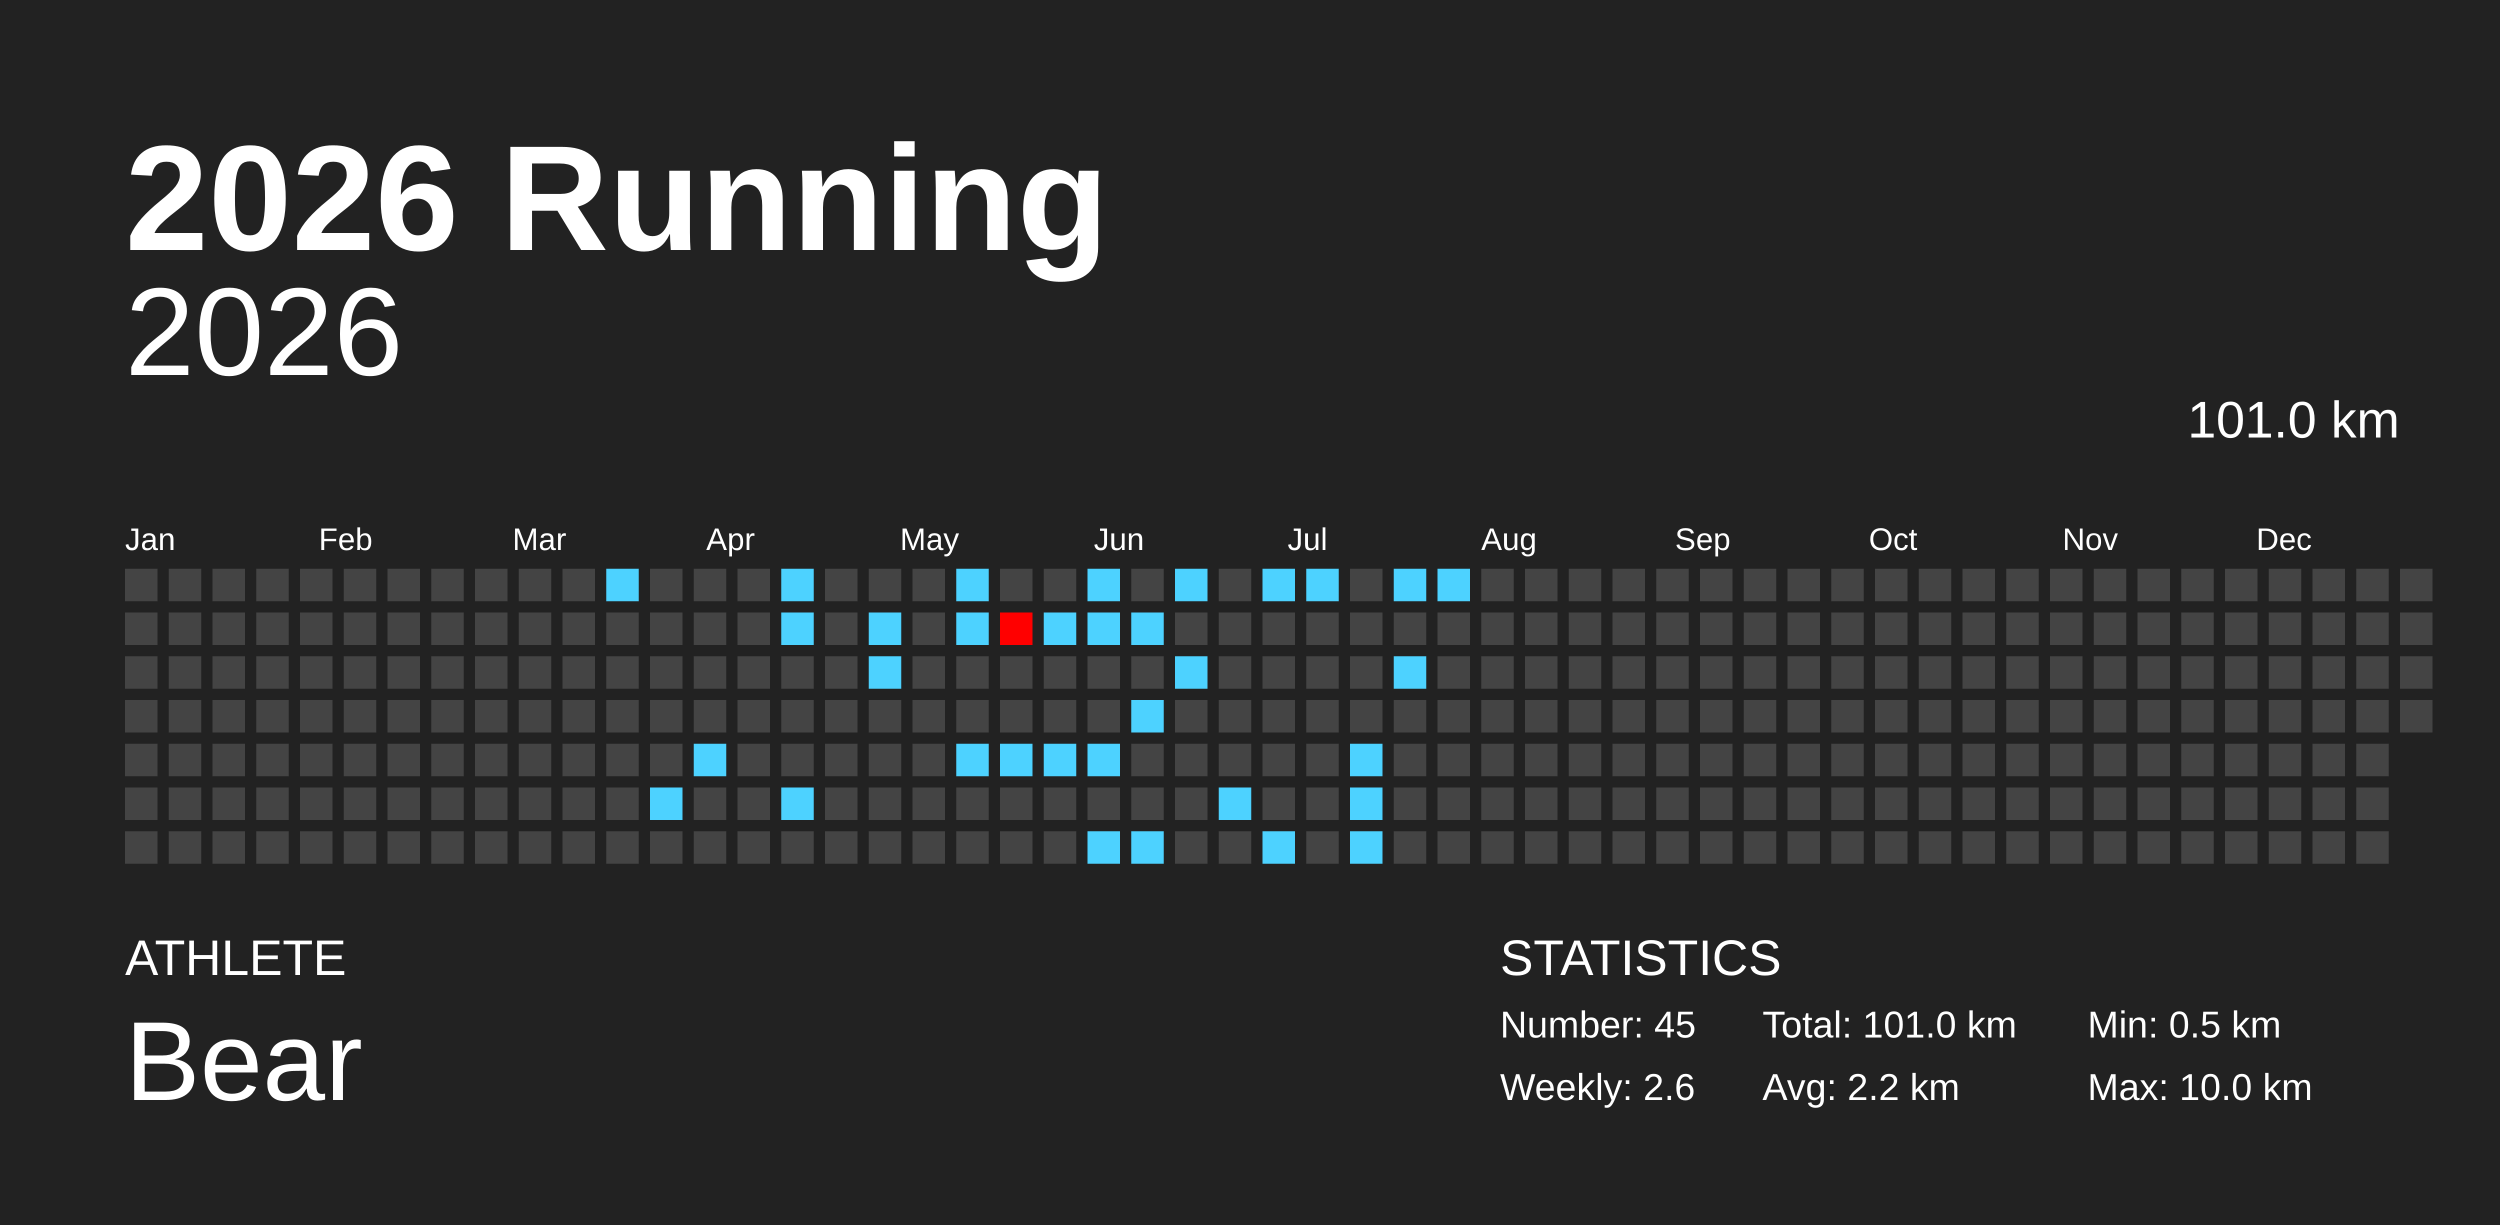
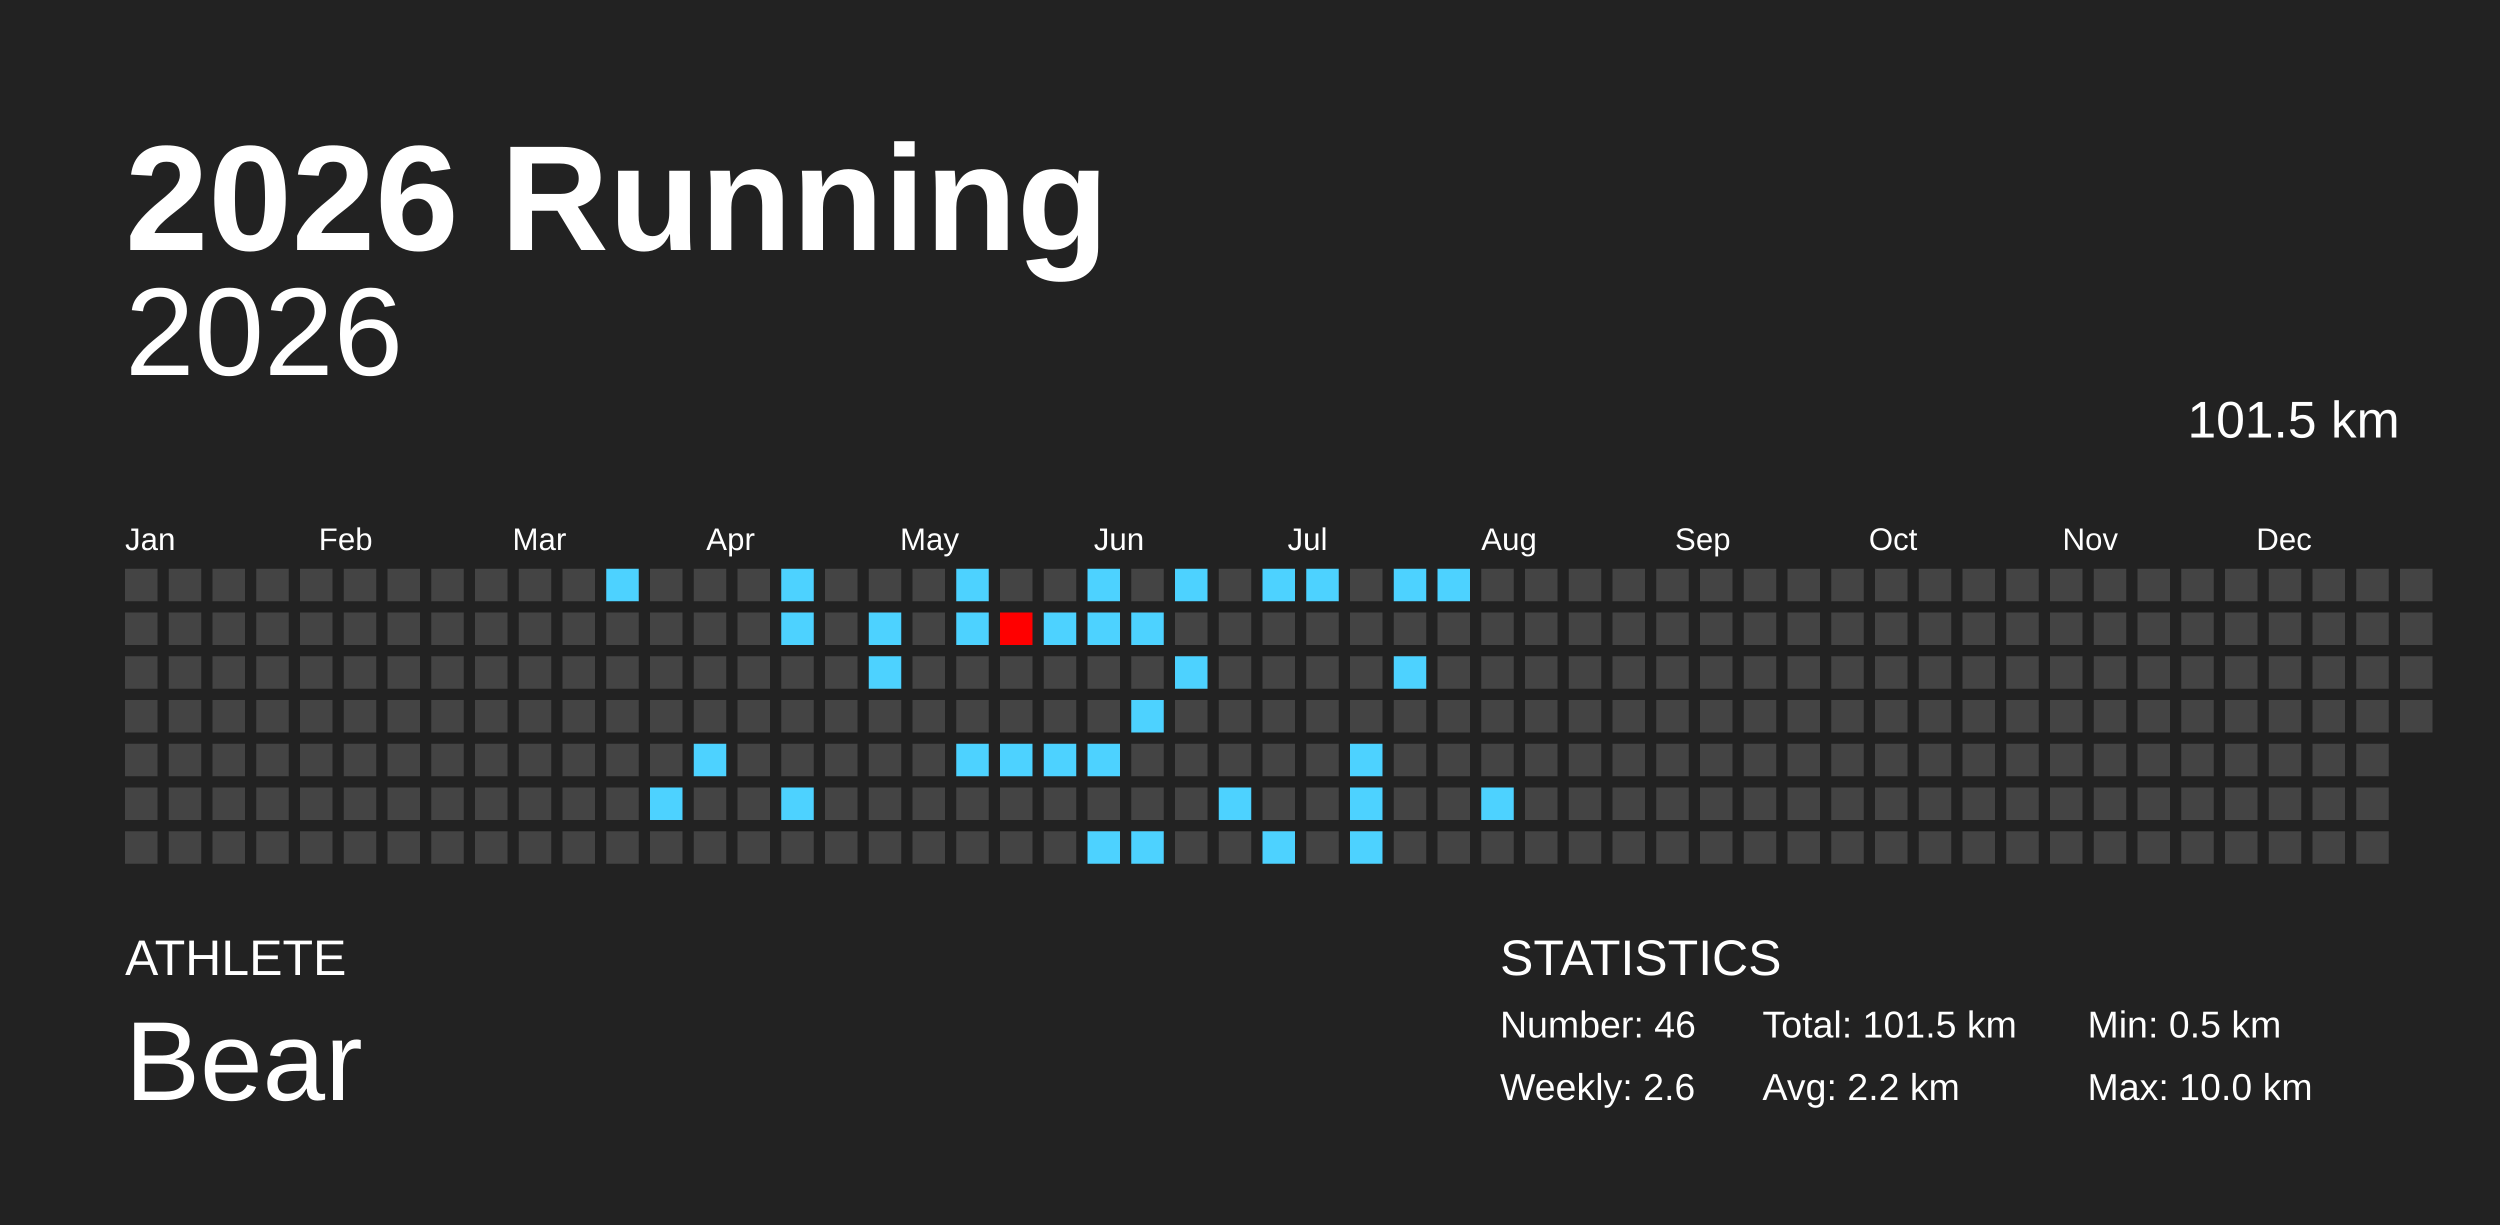
<svg xmlns="http://www.w3.org/2000/svg" baseProfile="full" height="98mm" version="1.1" viewBox="0,0,200,98" width="200mm">
  <defs />
  <rect fill="#222222" height="98" width="200" x="0" y="0" />
  <text fill="#FFFFFF" style="font-size:12px; font-family:Arial; font-weight:bold;" x="10" y="20">2026 Running</text>
  <text fill="#FFFFFF" style="font-size:4px; font-family:Arial" x="10" y="78">ATHLETE</text>
  <text fill="#FFFFFF" style="font-size:9px; font-family:Arial" x="10" y="88">Bear</text>
  <text fill="#FFFFFF" style="font-size:4px; font-family:Arial" x="120" y="78">STATISTICS</text>
-   <text fill="#FFFFFF" style="font-size:3px; font-family:Arial" x="120" y="83">Number: 45</text>
+   <text fill="#FFFFFF" style="font-size:3px; font-family:Arial" x="120" y="83">Number: 46</text>
  <text fill="#FFFFFF" style="font-size:3px; font-family:Arial" x="120" y="88">Weekly: 2.6</text>
-   <text fill="#FFFFFF" style="font-size:3px; font-family:Arial" x="141" y="83">Total: 101.0 km</text>
+   <text fill="#FFFFFF" style="font-size:3px; font-family:Arial" x="141" y="83">Total: 101.5 km</text>
  <text fill="#FFFFFF" style="font-size:3px; font-family:Arial" x="141" y="88">Avg: 2.2 km</text>
  <text fill="#FFFFFF" style="font-size:3px; font-family:Arial" x="167" y="83">Min: 0.5 km</text>
  <text fill="#FFFFFF" style="font-size:3px; font-family:Arial" x="167" y="88">Max: 10.0 km</text>
  <text alignment-baseline="hanging" fill="#FFFFFF" style="font-size:10.0px; font-family:Arial;" x="10" y="30">2026</text>
-   <text alignment-baseline="hanging" fill="#FFFFFF" style="font-size:4.125px; font-family:Arial;" x="175" y="35">101.0 km</text>
+   <text alignment-baseline="hanging" fill="#FFFFFF" style="font-size:4.125px; font-family:Arial;" x="175" y="35">101.5 km</text>
  <text fill="#FFFFFF" style="font-size:2.5px; font-family:Arial" x="10.0" y="44">Jan</text>
  <text fill="#FFFFFF" style="font-size:2.5px; font-family:Arial" x="25.5" y="44">Feb</text>
  <text fill="#FFFFFF" style="font-size:2.5px; font-family:Arial" x="41.0" y="44">Mar</text>
  <text fill="#FFFFFF" style="font-size:2.5px; font-family:Arial" x="56.5" y="44">Apr</text>
  <text fill="#FFFFFF" style="font-size:2.5px; font-family:Arial" x="72.0" y="44">May</text>
  <text fill="#FFFFFF" style="font-size:2.5px; font-family:Arial" x="87.5" y="44">Jun</text>
  <text fill="#FFFFFF" style="font-size:2.5px; font-family:Arial" x="103.0" y="44">Jul</text>
  <text fill="#FFFFFF" style="font-size:2.5px; font-family:Arial" x="118.5" y="44">Aug</text>
  <text fill="#FFFFFF" style="font-size:2.5px; font-family:Arial" x="134.0" y="44">Sep</text>
  <text fill="#FFFFFF" style="font-size:2.5px; font-family:Arial" x="149.5" y="44">Oct</text>
  <text fill="#FFFFFF" style="font-size:2.5px; font-family:Arial" x="165.0" y="44">Nov</text>
  <text fill="#FFFFFF" style="font-size:2.5px; font-family:Arial" x="180.5" y="44">Dec</text>
  <rect fill="#444444" height="2.6" width="2.6" x="10.0" y="45.5" />
  <rect fill="#444444" height="2.6" width="2.6" x="10.0" y="49.0" />
  <rect fill="#444444" height="2.6" width="2.6" x="10.0" y="52.5" />
  <rect fill="#444444" height="2.6" width="2.6" x="10.0" y="56.0" />
  <rect fill="#444444" height="2.6" width="2.6" x="10.0" y="59.5" />
  <rect fill="#444444" height="2.6" width="2.6" x="10.0" y="63.0" />
  <rect fill="#444444" height="2.6" width="2.6" x="10.0" y="66.5" />
  <rect fill="#444444" height="2.6" width="2.6" x="13.5" y="45.5" />
  <rect fill="#444444" height="2.6" width="2.6" x="13.5" y="49.0" />
  <rect fill="#444444" height="2.6" width="2.6" x="13.5" y="52.5" />
  <rect fill="#444444" height="2.6" width="2.6" x="13.5" y="56.0" />
  <rect fill="#444444" height="2.6" width="2.6" x="13.5" y="59.5" />
  <rect fill="#444444" height="2.6" width="2.6" x="13.5" y="63.0" />
  <rect fill="#444444" height="2.6" width="2.6" x="13.5" y="66.5" />
  <rect fill="#444444" height="2.6" width="2.6" x="17.0" y="45.5" />
  <rect fill="#444444" height="2.6" width="2.6" x="17.0" y="49.0" />
  <rect fill="#444444" height="2.6" width="2.6" x="17.0" y="52.5" />
  <rect fill="#444444" height="2.6" width="2.6" x="17.0" y="56.0" />
  <rect fill="#444444" height="2.6" width="2.6" x="17.0" y="59.5" />
  <rect fill="#444444" height="2.6" width="2.6" x="17.0" y="63.0" />
  <rect fill="#444444" height="2.6" width="2.6" x="17.0" y="66.5" />
  <rect fill="#444444" height="2.6" width="2.6" x="20.5" y="45.5" />
  <rect fill="#444444" height="2.6" width="2.6" x="20.5" y="49.0" />
  <rect fill="#444444" height="2.6" width="2.6" x="20.5" y="52.5" />
  <rect fill="#444444" height="2.6" width="2.6" x="20.5" y="56.0" />
  <rect fill="#444444" height="2.6" width="2.6" x="20.5" y="59.5" />
  <rect fill="#444444" height="2.6" width="2.6" x="20.5" y="63.0" />
  <rect fill="#444444" height="2.6" width="2.6" x="20.5" y="66.5" />
  <rect fill="#444444" height="2.6" width="2.6" x="24.0" y="45.5" />
  <rect fill="#444444" height="2.6" width="2.6" x="24.0" y="49.0" />
  <rect fill="#444444" height="2.6" width="2.6" x="24.0" y="52.5" />
  <rect fill="#444444" height="2.6" width="2.6" x="24.0" y="56.0" />
  <rect fill="#444444" height="2.6" width="2.6" x="24.0" y="59.5" />
  <rect fill="#444444" height="2.6" width="2.6" x="24.0" y="63.0" />
  <rect fill="#444444" height="2.6" width="2.6" x="24.0" y="66.5" />
  <rect fill="#444444" height="2.6" width="2.6" x="27.5" y="45.5" />
  <rect fill="#444444" height="2.6" width="2.6" x="27.5" y="49.0" />
  <rect fill="#444444" height="2.6" width="2.6" x="27.5" y="52.5" />
  <rect fill="#444444" height="2.6" width="2.6" x="27.5" y="56.0" />
  <rect fill="#444444" height="2.6" width="2.6" x="27.5" y="59.5" />
  <rect fill="#444444" height="2.6" width="2.6" x="27.5" y="63.0" />
  <rect fill="#444444" height="2.6" width="2.6" x="27.5" y="66.5" />
  <rect fill="#444444" height="2.6" width="2.6" x="31.0" y="45.5" />
  <rect fill="#444444" height="2.6" width="2.6" x="31.0" y="49.0" />
  <rect fill="#444444" height="2.6" width="2.6" x="31.0" y="52.5" />
  <rect fill="#444444" height="2.6" width="2.6" x="31.0" y="56.0" />
  <rect fill="#444444" height="2.6" width="2.6" x="31.0" y="59.5" />
  <rect fill="#444444" height="2.6" width="2.6" x="31.0" y="63.0" />
  <rect fill="#444444" height="2.6" width="2.6" x="31.0" y="66.5" />
  <rect fill="#444444" height="2.6" width="2.6" x="34.5" y="45.5" />
  <rect fill="#444444" height="2.6" width="2.6" x="34.5" y="49.0" />
  <rect fill="#444444" height="2.6" width="2.6" x="34.5" y="52.5" />
  <rect fill="#444444" height="2.6" width="2.6" x="34.5" y="56.0" />
  <rect fill="#444444" height="2.6" width="2.6" x="34.5" y="59.5" />
  <rect fill="#444444" height="2.6" width="2.6" x="34.5" y="63.0" />
  <rect fill="#444444" height="2.6" width="2.6" x="34.5" y="66.5" />
  <rect fill="#444444" height="2.6" width="2.6" x="38.0" y="45.5" />
  <rect fill="#444444" height="2.6" width="2.6" x="38.0" y="49.0" />
  <rect fill="#444444" height="2.6" width="2.6" x="38.0" y="52.5" />
  <rect fill="#444444" height="2.6" width="2.6" x="38.0" y="56.0" />
  <rect fill="#444444" height="2.6" width="2.6" x="38.0" y="59.5" />
  <rect fill="#444444" height="2.6" width="2.6" x="38.0" y="63.0" />
  <rect fill="#444444" height="2.6" width="2.6" x="38.0" y="66.5" />
  <rect fill="#444444" height="2.6" width="2.6" x="41.5" y="45.5" />
  <rect fill="#444444" height="2.6" width="2.6" x="41.5" y="49.0" />
  <rect fill="#444444" height="2.6" width="2.6" x="41.5" y="52.5" />
  <rect fill="#444444" height="2.6" width="2.6" x="41.5" y="56.0" />
  <rect fill="#444444" height="2.6" width="2.6" x="41.5" y="59.5" />
  <rect fill="#444444" height="2.6" width="2.6" x="41.5" y="63.0" />
  <rect fill="#444444" height="2.6" width="2.6" x="41.5" y="66.5" />
  <rect fill="#444444" height="2.6" width="2.6" x="45.0" y="45.5" />
  <rect fill="#444444" height="2.6" width="2.6" x="45.0" y="49.0" />
  <rect fill="#444444" height="2.6" width="2.6" x="45.0" y="52.5" />
  <rect fill="#444444" height="2.6" width="2.6" x="45.0" y="56.0" />
  <rect fill="#444444" height="2.6" width="2.6" x="45.0" y="59.5" />
  <rect fill="#444444" height="2.6" width="2.6" x="45.0" y="63.0" />
  <rect fill="#444444" height="2.6" width="2.6" x="45.0" y="66.5" />
  <rect fill="#4dd2ff" height="2.6" width="2.6" x="48.5" y="45.5" />
  <rect fill="#444444" height="2.6" width="2.6" x="48.5" y="49.0" />
  <rect fill="#444444" height="2.6" width="2.6" x="48.5" y="52.5" />
  <rect fill="#444444" height="2.6" width="2.6" x="48.5" y="56.0" />
  <rect fill="#444444" height="2.6" width="2.6" x="48.5" y="59.5" />
  <rect fill="#444444" height="2.6" width="2.6" x="48.5" y="63.0" />
  <rect fill="#444444" height="2.6" width="2.6" x="48.5" y="66.5" />
  <rect fill="#444444" height="2.6" width="2.6" x="52.0" y="45.5" />
  <rect fill="#444444" height="2.6" width="2.6" x="52.0" y="49.0" />
  <rect fill="#444444" height="2.6" width="2.6" x="52.0" y="52.5" />
  <rect fill="#444444" height="2.6" width="2.6" x="52.0" y="56.0" />
  <rect fill="#444444" height="2.6" width="2.6" x="52.0" y="59.5" />
  <rect fill="#4dd2ff" height="2.6" width="2.6" x="52.0" y="63.0" />
  <rect fill="#444444" height="2.6" width="2.6" x="52.0" y="66.5" />
  <rect fill="#444444" height="2.6" width="2.6" x="55.5" y="45.5" />
  <rect fill="#444444" height="2.6" width="2.6" x="55.5" y="49.0" />
  <rect fill="#444444" height="2.6" width="2.6" x="55.5" y="52.5" />
  <rect fill="#444444" height="2.6" width="2.6" x="55.5" y="56.0" />
  <rect fill="#4dd2ff" height="2.6" width="2.6" x="55.5" y="59.5" />
  <rect fill="#444444" height="2.6" width="2.6" x="55.5" y="63.0" />
  <rect fill="#444444" height="2.6" width="2.6" x="55.5" y="66.5" />
  <rect fill="#444444" height="2.6" width="2.6" x="59.0" y="45.5" />
  <rect fill="#444444" height="2.6" width="2.6" x="59.0" y="49.0" />
  <rect fill="#444444" height="2.6" width="2.6" x="59.0" y="52.5" />
  <rect fill="#444444" height="2.6" width="2.6" x="59.0" y="56.0" />
  <rect fill="#444444" height="2.6" width="2.6" x="59.0" y="59.5" />
  <rect fill="#444444" height="2.6" width="2.6" x="59.0" y="63.0" />
  <rect fill="#444444" height="2.6" width="2.6" x="59.0" y="66.5" />
  <rect fill="#4dd2ff" height="2.6" width="2.6" x="62.5" y="45.5" />
  <rect fill="#4dd2ff" height="2.6" width="2.6" x="62.5" y="49.0" />
  <rect fill="#444444" height="2.6" width="2.6" x="62.5" y="52.5" />
  <rect fill="#444444" height="2.6" width="2.6" x="62.5" y="56.0" />
  <rect fill="#444444" height="2.6" width="2.6" x="62.5" y="59.5" />
  <rect fill="#4dd2ff" height="2.6" width="2.6" x="62.5" y="63.0" />
  <rect fill="#444444" height="2.6" width="2.6" x="62.5" y="66.5" />
  <rect fill="#444444" height="2.6" width="2.6" x="66.0" y="45.5" />
  <rect fill="#444444" height="2.6" width="2.6" x="66.0" y="49.0" />
  <rect fill="#444444" height="2.6" width="2.6" x="66.0" y="52.5" />
  <rect fill="#444444" height="2.6" width="2.6" x="66.0" y="56.0" />
  <rect fill="#444444" height="2.6" width="2.6" x="66.0" y="59.5" />
  <rect fill="#444444" height="2.6" width="2.6" x="66.0" y="63.0" />
  <rect fill="#444444" height="2.6" width="2.6" x="66.0" y="66.5" />
  <rect fill="#444444" height="2.6" width="2.6" x="69.5" y="45.5" />
  <rect fill="#4dd2ff" height="2.6" width="2.6" x="69.5" y="49.0" />
  <rect fill="#4dd2ff" height="2.6" width="2.6" x="69.5" y="52.5" />
  <rect fill="#444444" height="2.6" width="2.6" x="69.5" y="56.0" />
  <rect fill="#444444" height="2.6" width="2.6" x="69.5" y="59.5" />
  <rect fill="#444444" height="2.6" width="2.6" x="69.5" y="63.0" />
  <rect fill="#444444" height="2.6" width="2.6" x="69.5" y="66.5" />
  <rect fill="#444444" height="2.6" width="2.6" x="73.0" y="45.5" />
  <rect fill="#444444" height="2.6" width="2.6" x="73.0" y="49.0" />
  <rect fill="#444444" height="2.6" width="2.6" x="73.0" y="52.5" />
  <rect fill="#444444" height="2.6" width="2.6" x="73.0" y="56.0" />
  <rect fill="#444444" height="2.6" width="2.6" x="73.0" y="59.5" />
  <rect fill="#444444" height="2.6" width="2.6" x="73.0" y="63.0" />
  <rect fill="#444444" height="2.6" width="2.6" x="73.0" y="66.5" />
  <rect fill="#4dd2ff" height="2.6" width="2.6" x="76.5" y="45.5" />
  <rect fill="#4dd2ff" height="2.6" width="2.6" x="76.5" y="49.0" />
  <rect fill="#444444" height="2.6" width="2.6" x="76.5" y="52.5" />
  <rect fill="#444444" height="2.6" width="2.6" x="76.5" y="56.0" />
  <rect fill="#4dd2ff" height="2.6" width="2.6" x="76.5" y="59.5" />
  <rect fill="#444444" height="2.6" width="2.6" x="76.5" y="63.0" />
  <rect fill="#444444" height="2.6" width="2.6" x="76.5" y="66.5" />
  <rect fill="#444444" height="2.6" width="2.6" x="80.0" y="45.5" />
  <rect fill="#ff0000" height="2.6" width="2.6" x="80.0" y="49.0" />
  <rect fill="#444444" height="2.6" width="2.6" x="80.0" y="52.5" />
  <rect fill="#444444" height="2.6" width="2.6" x="80.0" y="56.0" />
  <rect fill="#4dd2ff" height="2.6" width="2.6" x="80.0" y="59.5" />
  <rect fill="#444444" height="2.6" width="2.6" x="80.0" y="63.0" />
  <rect fill="#444444" height="2.6" width="2.6" x="80.0" y="66.5" />
  <rect fill="#444444" height="2.6" width="2.6" x="83.5" y="45.5" />
  <rect fill="#4dd2ff" height="2.6" width="2.6" x="83.5" y="49.0" />
  <rect fill="#444444" height="2.6" width="2.6" x="83.5" y="52.5" />
  <rect fill="#444444" height="2.6" width="2.6" x="83.5" y="56.0" />
  <rect fill="#4dd2ff" height="2.6" width="2.6" x="83.5" y="59.5" />
  <rect fill="#444444" height="2.6" width="2.6" x="83.5" y="63.0" />
  <rect fill="#444444" height="2.6" width="2.6" x="83.5" y="66.5" />
  <rect fill="#4dd2ff" height="2.6" width="2.6" x="87.0" y="45.5" />
  <rect fill="#4dd2ff" height="2.6" width="2.6" x="87.0" y="49.0" />
  <rect fill="#444444" height="2.6" width="2.6" x="87.0" y="52.5" />
  <rect fill="#444444" height="2.6" width="2.6" x="87.0" y="56.0" />
  <rect fill="#4dd2ff" height="2.6" width="2.6" x="87.0" y="59.5" />
  <rect fill="#444444" height="2.6" width="2.6" x="87.0" y="63.0" />
  <rect fill="#4dd2ff" height="2.6" width="2.6" x="87.0" y="66.5" />
  <rect fill="#444444" height="2.6" width="2.6" x="90.5" y="45.5" />
  <rect fill="#4dd2ff" height="2.6" width="2.6" x="90.5" y="49.0" />
  <rect fill="#444444" height="2.6" width="2.6" x="90.5" y="52.5" />
  <rect fill="#4dd2ff" height="2.6" width="2.6" x="90.5" y="56.0" />
  <rect fill="#444444" height="2.6" width="2.6" x="90.5" y="59.5" />
  <rect fill="#444444" height="2.6" width="2.6" x="90.5" y="63.0" />
  <rect fill="#4dd2ff" height="2.6" width="2.6" x="90.5" y="66.5" />
  <rect fill="#4dd2ff" height="2.6" width="2.6" x="94.0" y="45.5" />
  <rect fill="#444444" height="2.6" width="2.6" x="94.0" y="49.0" />
  <rect fill="#4dd2ff" height="2.6" width="2.6" x="94.0" y="52.5" />
  <rect fill="#444444" height="2.6" width="2.6" x="94.0" y="56.0" />
  <rect fill="#444444" height="2.6" width="2.6" x="94.0" y="59.5" />
  <rect fill="#444444" height="2.6" width="2.6" x="94.0" y="63.0" />
  <rect fill="#444444" height="2.6" width="2.6" x="94.0" y="66.5" />
  <rect fill="#444444" height="2.6" width="2.6" x="97.5" y="45.5" />
  <rect fill="#444444" height="2.6" width="2.6" x="97.5" y="49.0" />
  <rect fill="#444444" height="2.6" width="2.6" x="97.5" y="52.5" />
  <rect fill="#444444" height="2.6" width="2.6" x="97.5" y="56.0" />
  <rect fill="#444444" height="2.6" width="2.6" x="97.5" y="59.5" />
  <rect fill="#4dd2ff" height="2.6" width="2.6" x="97.5" y="63.0" />
  <rect fill="#444444" height="2.6" width="2.6" x="97.5" y="66.5" />
  <rect fill="#4dd2ff" height="2.6" width="2.6" x="101.0" y="45.5" />
  <rect fill="#444444" height="2.6" width="2.6" x="101.0" y="49.0" />
  <rect fill="#444444" height="2.6" width="2.6" x="101.0" y="52.5" />
  <rect fill="#444444" height="2.6" width="2.6" x="101.0" y="56.0" />
  <rect fill="#444444" height="2.6" width="2.6" x="101.0" y="59.5" />
  <rect fill="#444444" height="2.6" width="2.6" x="101.0" y="63.0" />
  <rect fill="#4dd2ff" height="2.6" width="2.6" x="101.0" y="66.5" />
  <rect fill="#4dd2ff" height="2.6" width="2.6" x="104.5" y="45.5" />
  <rect fill="#444444" height="2.6" width="2.6" x="104.5" y="49.0" />
  <rect fill="#444444" height="2.6" width="2.6" x="104.5" y="52.5" />
  <rect fill="#444444" height="2.6" width="2.6" x="104.5" y="56.0" />
  <rect fill="#444444" height="2.6" width="2.6" x="104.5" y="59.5" />
  <rect fill="#444444" height="2.6" width="2.6" x="104.5" y="63.0" />
  <rect fill="#444444" height="2.6" width="2.6" x="104.5" y="66.5" />
  <rect fill="#444444" height="2.6" width="2.6" x="108.0" y="45.5" />
  <rect fill="#444444" height="2.6" width="2.6" x="108.0" y="49.0" />
  <rect fill="#444444" height="2.6" width="2.6" x="108.0" y="52.5" />
  <rect fill="#444444" height="2.6" width="2.6" x="108.0" y="56.0" />
  <rect fill="#4dd2ff" height="2.6" width="2.6" x="108.0" y="59.5" />
  <rect fill="#4dd2ff" height="2.6" width="2.6" x="108.0" y="63.0" />
  <rect fill="#4dd2ff" height="2.6" width="2.6" x="108.0" y="66.5" />
  <rect fill="#4dd2ff" height="2.6" width="2.6" x="111.5" y="45.5" />
  <rect fill="#444444" height="2.6" width="2.6" x="111.5" y="49.0" />
  <rect fill="#4dd2ff" height="2.6" width="2.6" x="111.5" y="52.5" />
  <rect fill="#444444" height="2.6" width="2.6" x="111.5" y="56.0" />
  <rect fill="#444444" height="2.6" width="2.6" x="111.5" y="59.5" />
  <rect fill="#444444" height="2.6" width="2.6" x="111.5" y="63.0" />
  <rect fill="#444444" height="2.6" width="2.6" x="111.5" y="66.5" />
  <rect fill="#4dd2ff" height="2.6" width="2.6" x="115.0" y="45.5" />
  <rect fill="#444444" height="2.6" width="2.6" x="115.0" y="49.0" />
  <rect fill="#444444" height="2.6" width="2.6" x="115.0" y="52.5" />
  <rect fill="#444444" height="2.6" width="2.6" x="115.0" y="56.0" />
  <rect fill="#444444" height="2.6" width="2.6" x="115.0" y="59.5" />
  <rect fill="#444444" height="2.6" width="2.6" x="115.0" y="63.0" />
  <rect fill="#444444" height="2.6" width="2.6" x="115.0" y="66.5" />
  <rect fill="#444444" height="2.6" width="2.6" x="118.5" y="45.5" />
  <rect fill="#444444" height="2.6" width="2.6" x="118.5" y="49.0" />
  <rect fill="#444444" height="2.6" width="2.6" x="118.5" y="52.5" />
  <rect fill="#444444" height="2.6" width="2.6" x="118.5" y="56.0" />
  <rect fill="#444444" height="2.6" width="2.6" x="118.5" y="59.5" />
-   <rect fill="#444444" height="2.6" width="2.6" x="118.5" y="63.0" />
+   <rect fill="#4dd2ff" height="2.6" width="2.6" x="118.5" y="63.0" />
  <rect fill="#444444" height="2.6" width="2.6" x="118.5" y="66.5" />
  <rect fill="#444444" height="2.6" width="2.6" x="122.0" y="45.5" />
  <rect fill="#444444" height="2.6" width="2.6" x="122.0" y="49.0" />
  <rect fill="#444444" height="2.6" width="2.6" x="122.0" y="52.5" />
  <rect fill="#444444" height="2.6" width="2.6" x="122.0" y="56.0" />
  <rect fill="#444444" height="2.6" width="2.6" x="122.0" y="59.5" />
  <rect fill="#444444" height="2.6" width="2.6" x="122.0" y="63.0" />
  <rect fill="#444444" height="2.6" width="2.6" x="122.0" y="66.5" />
  <rect fill="#444444" height="2.6" width="2.6" x="125.5" y="45.5" />
  <rect fill="#444444" height="2.6" width="2.6" x="125.5" y="49.0" />
  <rect fill="#444444" height="2.6" width="2.6" x="125.5" y="52.5" />
  <rect fill="#444444" height="2.6" width="2.6" x="125.5" y="56.0" />
  <rect fill="#444444" height="2.6" width="2.6" x="125.5" y="59.5" />
  <rect fill="#444444" height="2.6" width="2.6" x="125.5" y="63.0" />
  <rect fill="#444444" height="2.6" width="2.6" x="125.5" y="66.5" />
  <rect fill="#444444" height="2.6" width="2.6" x="129.0" y="45.5" />
  <rect fill="#444444" height="2.6" width="2.6" x="129.0" y="49.0" />
  <rect fill="#444444" height="2.6" width="2.6" x="129.0" y="52.5" />
  <rect fill="#444444" height="2.6" width="2.6" x="129.0" y="56.0" />
  <rect fill="#444444" height="2.6" width="2.6" x="129.0" y="59.5" />
  <rect fill="#444444" height="2.6" width="2.6" x="129.0" y="63.0" />
  <rect fill="#444444" height="2.6" width="2.6" x="129.0" y="66.5" />
  <rect fill="#444444" height="2.6" width="2.6" x="132.5" y="45.5" />
  <rect fill="#444444" height="2.6" width="2.6" x="132.5" y="49.0" />
  <rect fill="#444444" height="2.6" width="2.6" x="132.5" y="52.5" />
  <rect fill="#444444" height="2.6" width="2.6" x="132.5" y="56.0" />
  <rect fill="#444444" height="2.6" width="2.6" x="132.5" y="59.5" />
  <rect fill="#444444" height="2.6" width="2.6" x="132.5" y="63.0" />
  <rect fill="#444444" height="2.6" width="2.6" x="132.5" y="66.5" />
  <rect fill="#444444" height="2.6" width="2.6" x="136.0" y="45.5" />
  <rect fill="#444444" height="2.6" width="2.6" x="136.0" y="49.0" />
  <rect fill="#444444" height="2.6" width="2.6" x="136.0" y="52.5" />
  <rect fill="#444444" height="2.6" width="2.6" x="136.0" y="56.0" />
  <rect fill="#444444" height="2.6" width="2.6" x="136.0" y="59.5" />
  <rect fill="#444444" height="2.6" width="2.6" x="136.0" y="63.0" />
  <rect fill="#444444" height="2.6" width="2.6" x="136.0" y="66.5" />
  <rect fill="#444444" height="2.6" width="2.6" x="139.5" y="45.5" />
  <rect fill="#444444" height="2.6" width="2.6" x="139.5" y="49.0" />
  <rect fill="#444444" height="2.6" width="2.6" x="139.5" y="52.5" />
  <rect fill="#444444" height="2.6" width="2.6" x="139.5" y="56.0" />
  <rect fill="#444444" height="2.6" width="2.6" x="139.5" y="59.5" />
  <rect fill="#444444" height="2.6" width="2.6" x="139.5" y="63.0" />
  <rect fill="#444444" height="2.6" width="2.6" x="139.5" y="66.5" />
  <rect fill="#444444" height="2.6" width="2.6" x="143.0" y="45.5" />
  <rect fill="#444444" height="2.6" width="2.6" x="143.0" y="49.0" />
  <rect fill="#444444" height="2.6" width="2.6" x="143.0" y="52.5" />
  <rect fill="#444444" height="2.6" width="2.6" x="143.0" y="56.0" />
  <rect fill="#444444" height="2.6" width="2.6" x="143.0" y="59.5" />
  <rect fill="#444444" height="2.6" width="2.6" x="143.0" y="63.0" />
  <rect fill="#444444" height="2.6" width="2.6" x="143.0" y="66.5" />
  <rect fill="#444444" height="2.6" width="2.6" x="146.5" y="45.5" />
  <rect fill="#444444" height="2.6" width="2.6" x="146.5" y="49.0" />
  <rect fill="#444444" height="2.6" width="2.6" x="146.5" y="52.5" />
  <rect fill="#444444" height="2.6" width="2.6" x="146.5" y="56.0" />
  <rect fill="#444444" height="2.6" width="2.6" x="146.5" y="59.5" />
  <rect fill="#444444" height="2.6" width="2.6" x="146.5" y="63.0" />
  <rect fill="#444444" height="2.6" width="2.6" x="146.5" y="66.5" />
  <rect fill="#444444" height="2.6" width="2.6" x="150.0" y="45.5" />
  <rect fill="#444444" height="2.6" width="2.6" x="150.0" y="49.0" />
  <rect fill="#444444" height="2.6" width="2.6" x="150.0" y="52.5" />
  <rect fill="#444444" height="2.6" width="2.6" x="150.0" y="56.0" />
  <rect fill="#444444" height="2.6" width="2.6" x="150.0" y="59.5" />
  <rect fill="#444444" height="2.6" width="2.6" x="150.0" y="63.0" />
  <rect fill="#444444" height="2.6" width="2.6" x="150.0" y="66.5" />
  <rect fill="#444444" height="2.6" width="2.6" x="153.5" y="45.5" />
  <rect fill="#444444" height="2.6" width="2.6" x="153.5" y="49.0" />
  <rect fill="#444444" height="2.6" width="2.6" x="153.5" y="52.5" />
  <rect fill="#444444" height="2.6" width="2.6" x="153.5" y="56.0" />
  <rect fill="#444444" height="2.6" width="2.6" x="153.5" y="59.5" />
  <rect fill="#444444" height="2.6" width="2.6" x="153.5" y="63.0" />
  <rect fill="#444444" height="2.6" width="2.6" x="153.5" y="66.5" />
  <rect fill="#444444" height="2.6" width="2.6" x="157.0" y="45.5" />
  <rect fill="#444444" height="2.6" width="2.6" x="157.0" y="49.0" />
  <rect fill="#444444" height="2.6" width="2.6" x="157.0" y="52.5" />
  <rect fill="#444444" height="2.6" width="2.6" x="157.0" y="56.0" />
  <rect fill="#444444" height="2.6" width="2.6" x="157.0" y="59.5" />
  <rect fill="#444444" height="2.6" width="2.6" x="157.0" y="63.0" />
  <rect fill="#444444" height="2.6" width="2.6" x="157.0" y="66.5" />
  <rect fill="#444444" height="2.6" width="2.6" x="160.5" y="45.5" />
  <rect fill="#444444" height="2.6" width="2.6" x="160.5" y="49.0" />
  <rect fill="#444444" height="2.6" width="2.6" x="160.5" y="52.5" />
  <rect fill="#444444" height="2.6" width="2.6" x="160.5" y="56.0" />
  <rect fill="#444444" height="2.6" width="2.6" x="160.5" y="59.5" />
  <rect fill="#444444" height="2.6" width="2.6" x="160.5" y="63.0" />
  <rect fill="#444444" height="2.6" width="2.6" x="160.5" y="66.5" />
  <rect fill="#444444" height="2.6" width="2.6" x="164.0" y="45.5" />
  <rect fill="#444444" height="2.6" width="2.6" x="164.0" y="49.0" />
  <rect fill="#444444" height="2.6" width="2.6" x="164.0" y="52.5" />
  <rect fill="#444444" height="2.6" width="2.6" x="164.0" y="56.0" />
  <rect fill="#444444" height="2.6" width="2.6" x="164.0" y="59.5" />
  <rect fill="#444444" height="2.6" width="2.6" x="164.0" y="63.0" />
  <rect fill="#444444" height="2.6" width="2.6" x="164.0" y="66.5" />
  <rect fill="#444444" height="2.6" width="2.6" x="167.5" y="45.5" />
  <rect fill="#444444" height="2.6" width="2.6" x="167.5" y="49.0" />
  <rect fill="#444444" height="2.6" width="2.6" x="167.5" y="52.5" />
  <rect fill="#444444" height="2.6" width="2.6" x="167.5" y="56.0" />
  <rect fill="#444444" height="2.6" width="2.6" x="167.5" y="59.5" />
  <rect fill="#444444" height="2.6" width="2.6" x="167.5" y="63.0" />
  <rect fill="#444444" height="2.6" width="2.6" x="167.5" y="66.5" />
  <rect fill="#444444" height="2.6" width="2.6" x="171.0" y="45.5" />
  <rect fill="#444444" height="2.6" width="2.6" x="171.0" y="49.0" />
  <rect fill="#444444" height="2.6" width="2.6" x="171.0" y="52.5" />
  <rect fill="#444444" height="2.6" width="2.6" x="171.0" y="56.0" />
  <rect fill="#444444" height="2.6" width="2.6" x="171.0" y="59.5" />
  <rect fill="#444444" height="2.6" width="2.6" x="171.0" y="63.0" />
  <rect fill="#444444" height="2.6" width="2.6" x="171.0" y="66.5" />
  <rect fill="#444444" height="2.6" width="2.6" x="174.5" y="45.5" />
  <rect fill="#444444" height="2.6" width="2.6" x="174.5" y="49.0" />
  <rect fill="#444444" height="2.6" width="2.6" x="174.5" y="52.5" />
  <rect fill="#444444" height="2.6" width="2.6" x="174.5" y="56.0" />
  <rect fill="#444444" height="2.6" width="2.6" x="174.5" y="59.5" />
  <rect fill="#444444" height="2.6" width="2.6" x="174.5" y="63.0" />
  <rect fill="#444444" height="2.6" width="2.6" x="174.5" y="66.5" />
  <rect fill="#444444" height="2.6" width="2.6" x="178.0" y="45.5" />
  <rect fill="#444444" height="2.6" width="2.6" x="178.0" y="49.0" />
  <rect fill="#444444" height="2.6" width="2.6" x="178.0" y="52.5" />
  <rect fill="#444444" height="2.6" width="2.6" x="178.0" y="56.0" />
  <rect fill="#444444" height="2.6" width="2.6" x="178.0" y="59.5" />
  <rect fill="#444444" height="2.6" width="2.6" x="178.0" y="63.0" />
  <rect fill="#444444" height="2.6" width="2.6" x="178.0" y="66.5" />
  <rect fill="#444444" height="2.6" width="2.6" x="181.5" y="45.5" />
  <rect fill="#444444" height="2.6" width="2.6" x="181.5" y="49.0" />
  <rect fill="#444444" height="2.6" width="2.6" x="181.5" y="52.5" />
  <rect fill="#444444" height="2.6" width="2.6" x="181.5" y="56.0" />
  <rect fill="#444444" height="2.6" width="2.6" x="181.5" y="59.5" />
  <rect fill="#444444" height="2.6" width="2.6" x="181.5" y="63.0" />
  <rect fill="#444444" height="2.6" width="2.6" x="181.5" y="66.5" />
  <rect fill="#444444" height="2.6" width="2.6" x="185.0" y="45.5" />
  <rect fill="#444444" height="2.6" width="2.6" x="185.0" y="49.0" />
  <rect fill="#444444" height="2.6" width="2.6" x="185.0" y="52.5" />
  <rect fill="#444444" height="2.6" width="2.6" x="185.0" y="56.0" />
  <rect fill="#444444" height="2.6" width="2.6" x="185.0" y="59.5" />
  <rect fill="#444444" height="2.6" width="2.6" x="185.0" y="63.0" />
  <rect fill="#444444" height="2.6" width="2.6" x="185.0" y="66.5" />
  <rect fill="#444444" height="2.6" width="2.6" x="188.5" y="45.5" />
  <rect fill="#444444" height="2.6" width="2.6" x="188.5" y="49.0" />
  <rect fill="#444444" height="2.6" width="2.6" x="188.5" y="52.5" />
  <rect fill="#444444" height="2.6" width="2.6" x="188.5" y="56.0" />
  <rect fill="#444444" height="2.6" width="2.6" x="188.5" y="59.5" />
  <rect fill="#444444" height="2.6" width="2.6" x="188.5" y="63.0" />
  <rect fill="#444444" height="2.6" width="2.6" x="188.5" y="66.5" />
  <rect fill="#444444" height="2.6" width="2.6" x="192.0" y="45.5" />
  <rect fill="#444444" height="2.6" width="2.6" x="192.0" y="49.0" />
  <rect fill="#444444" height="2.6" width="2.6" x="192.0" y="52.5" />
  <rect fill="#444444" height="2.6" width="2.6" x="192.0" y="56.0" />
</svg>
